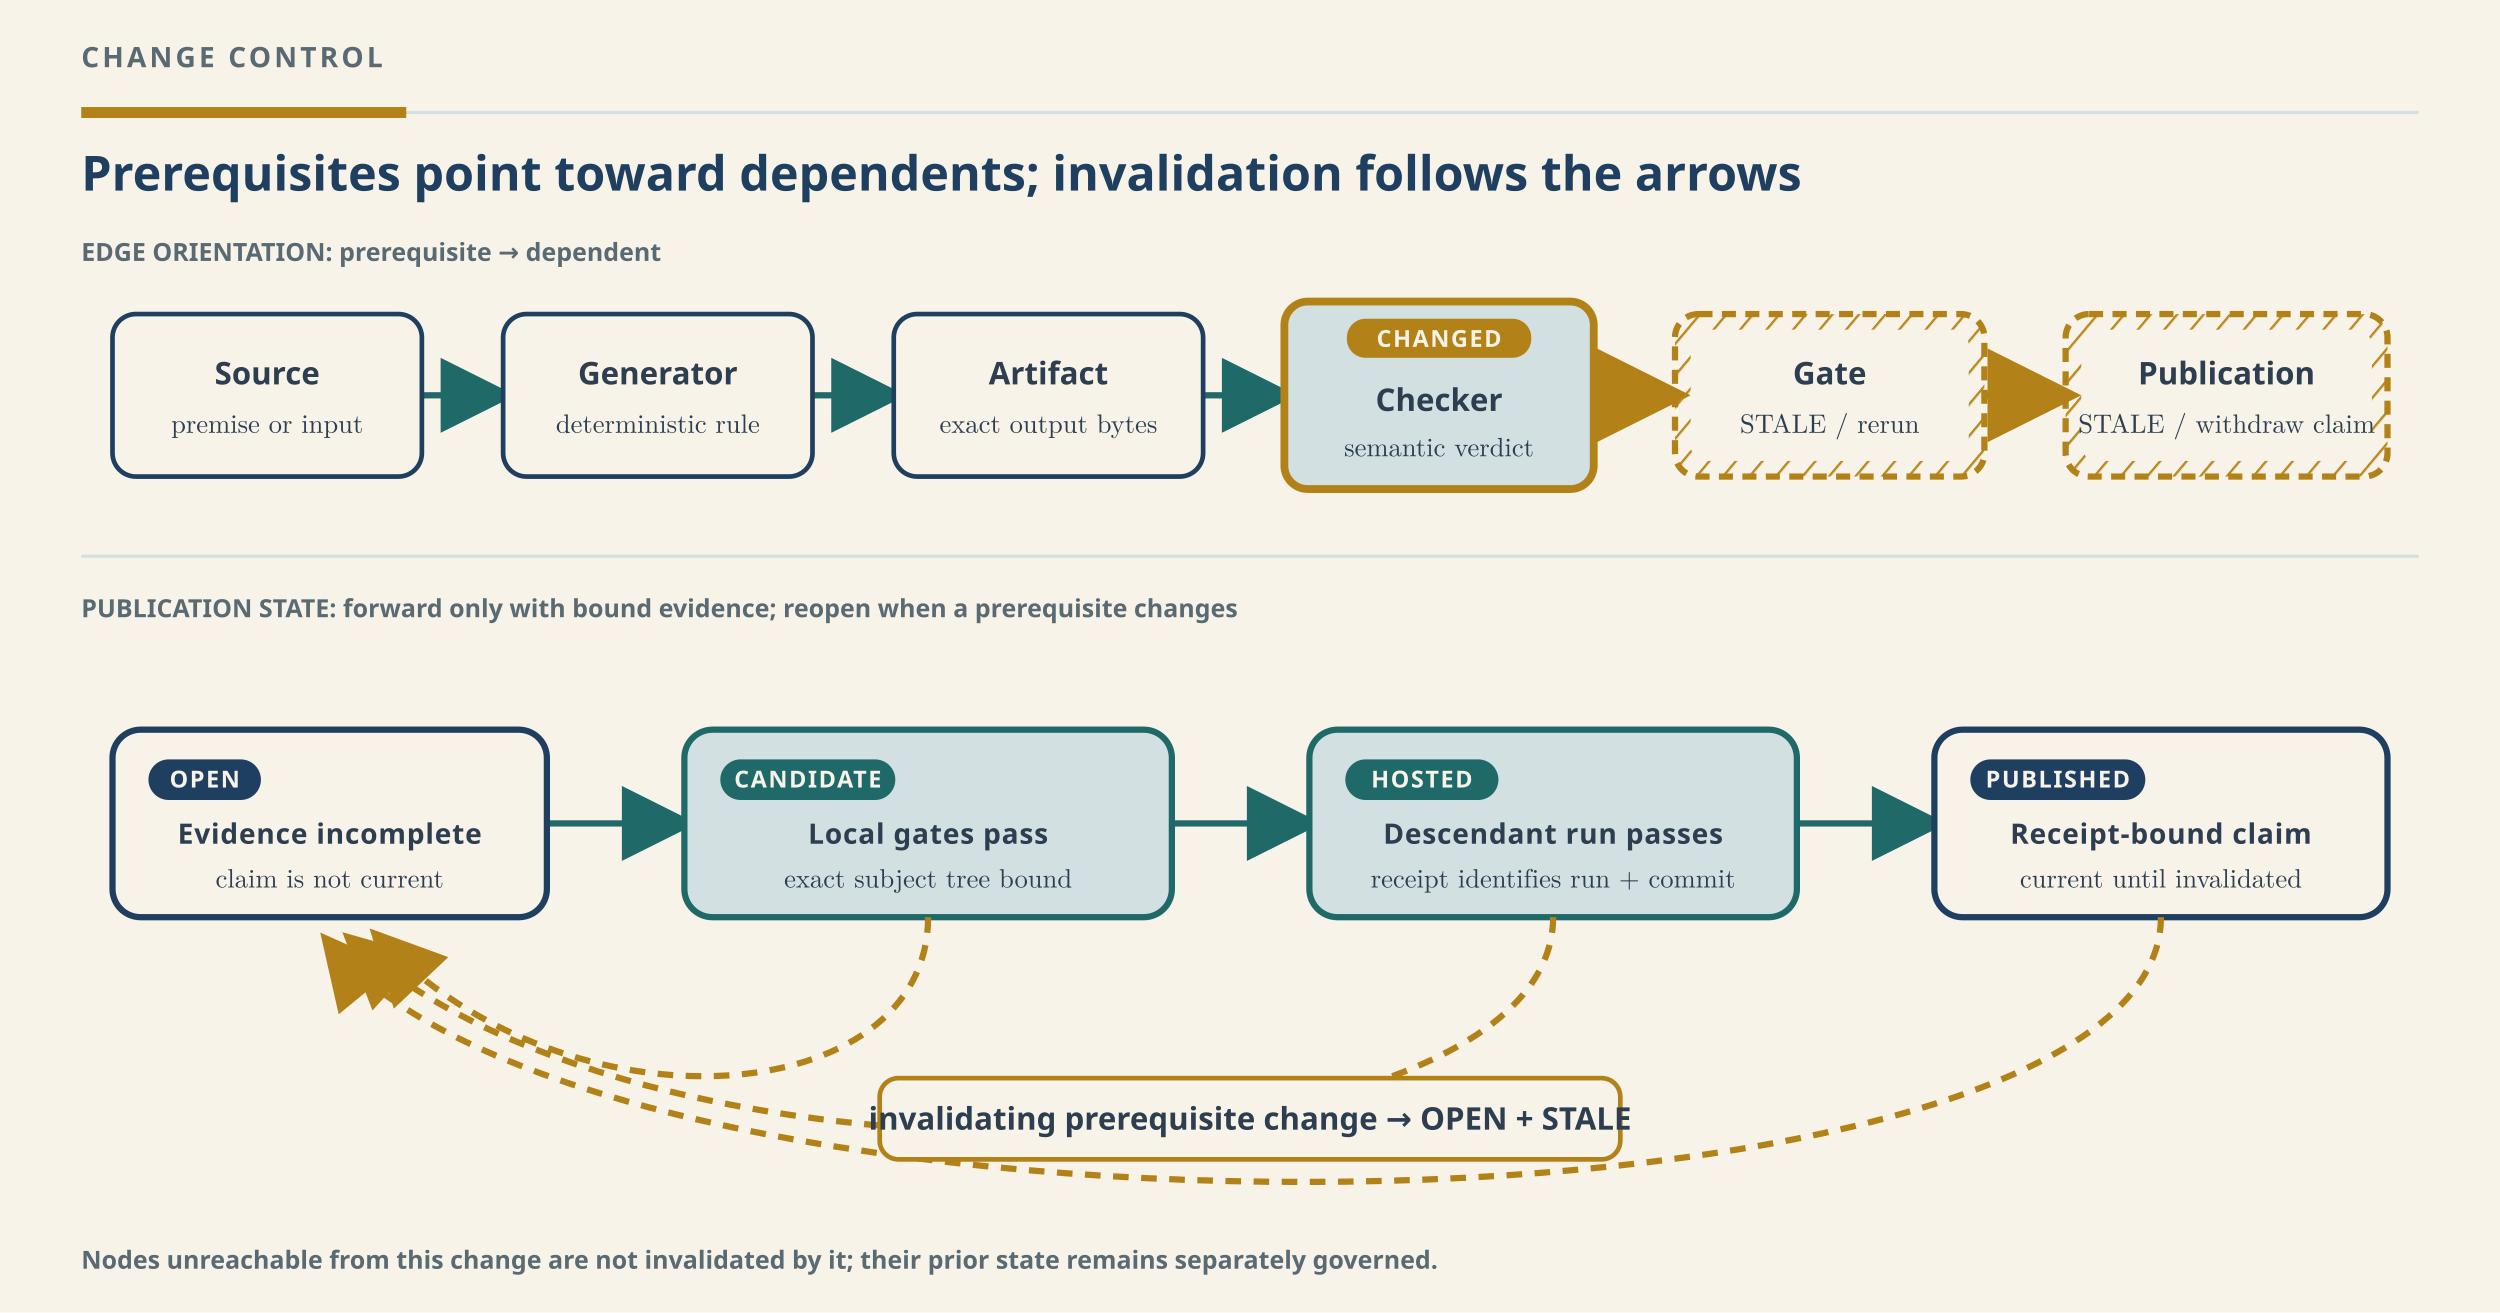
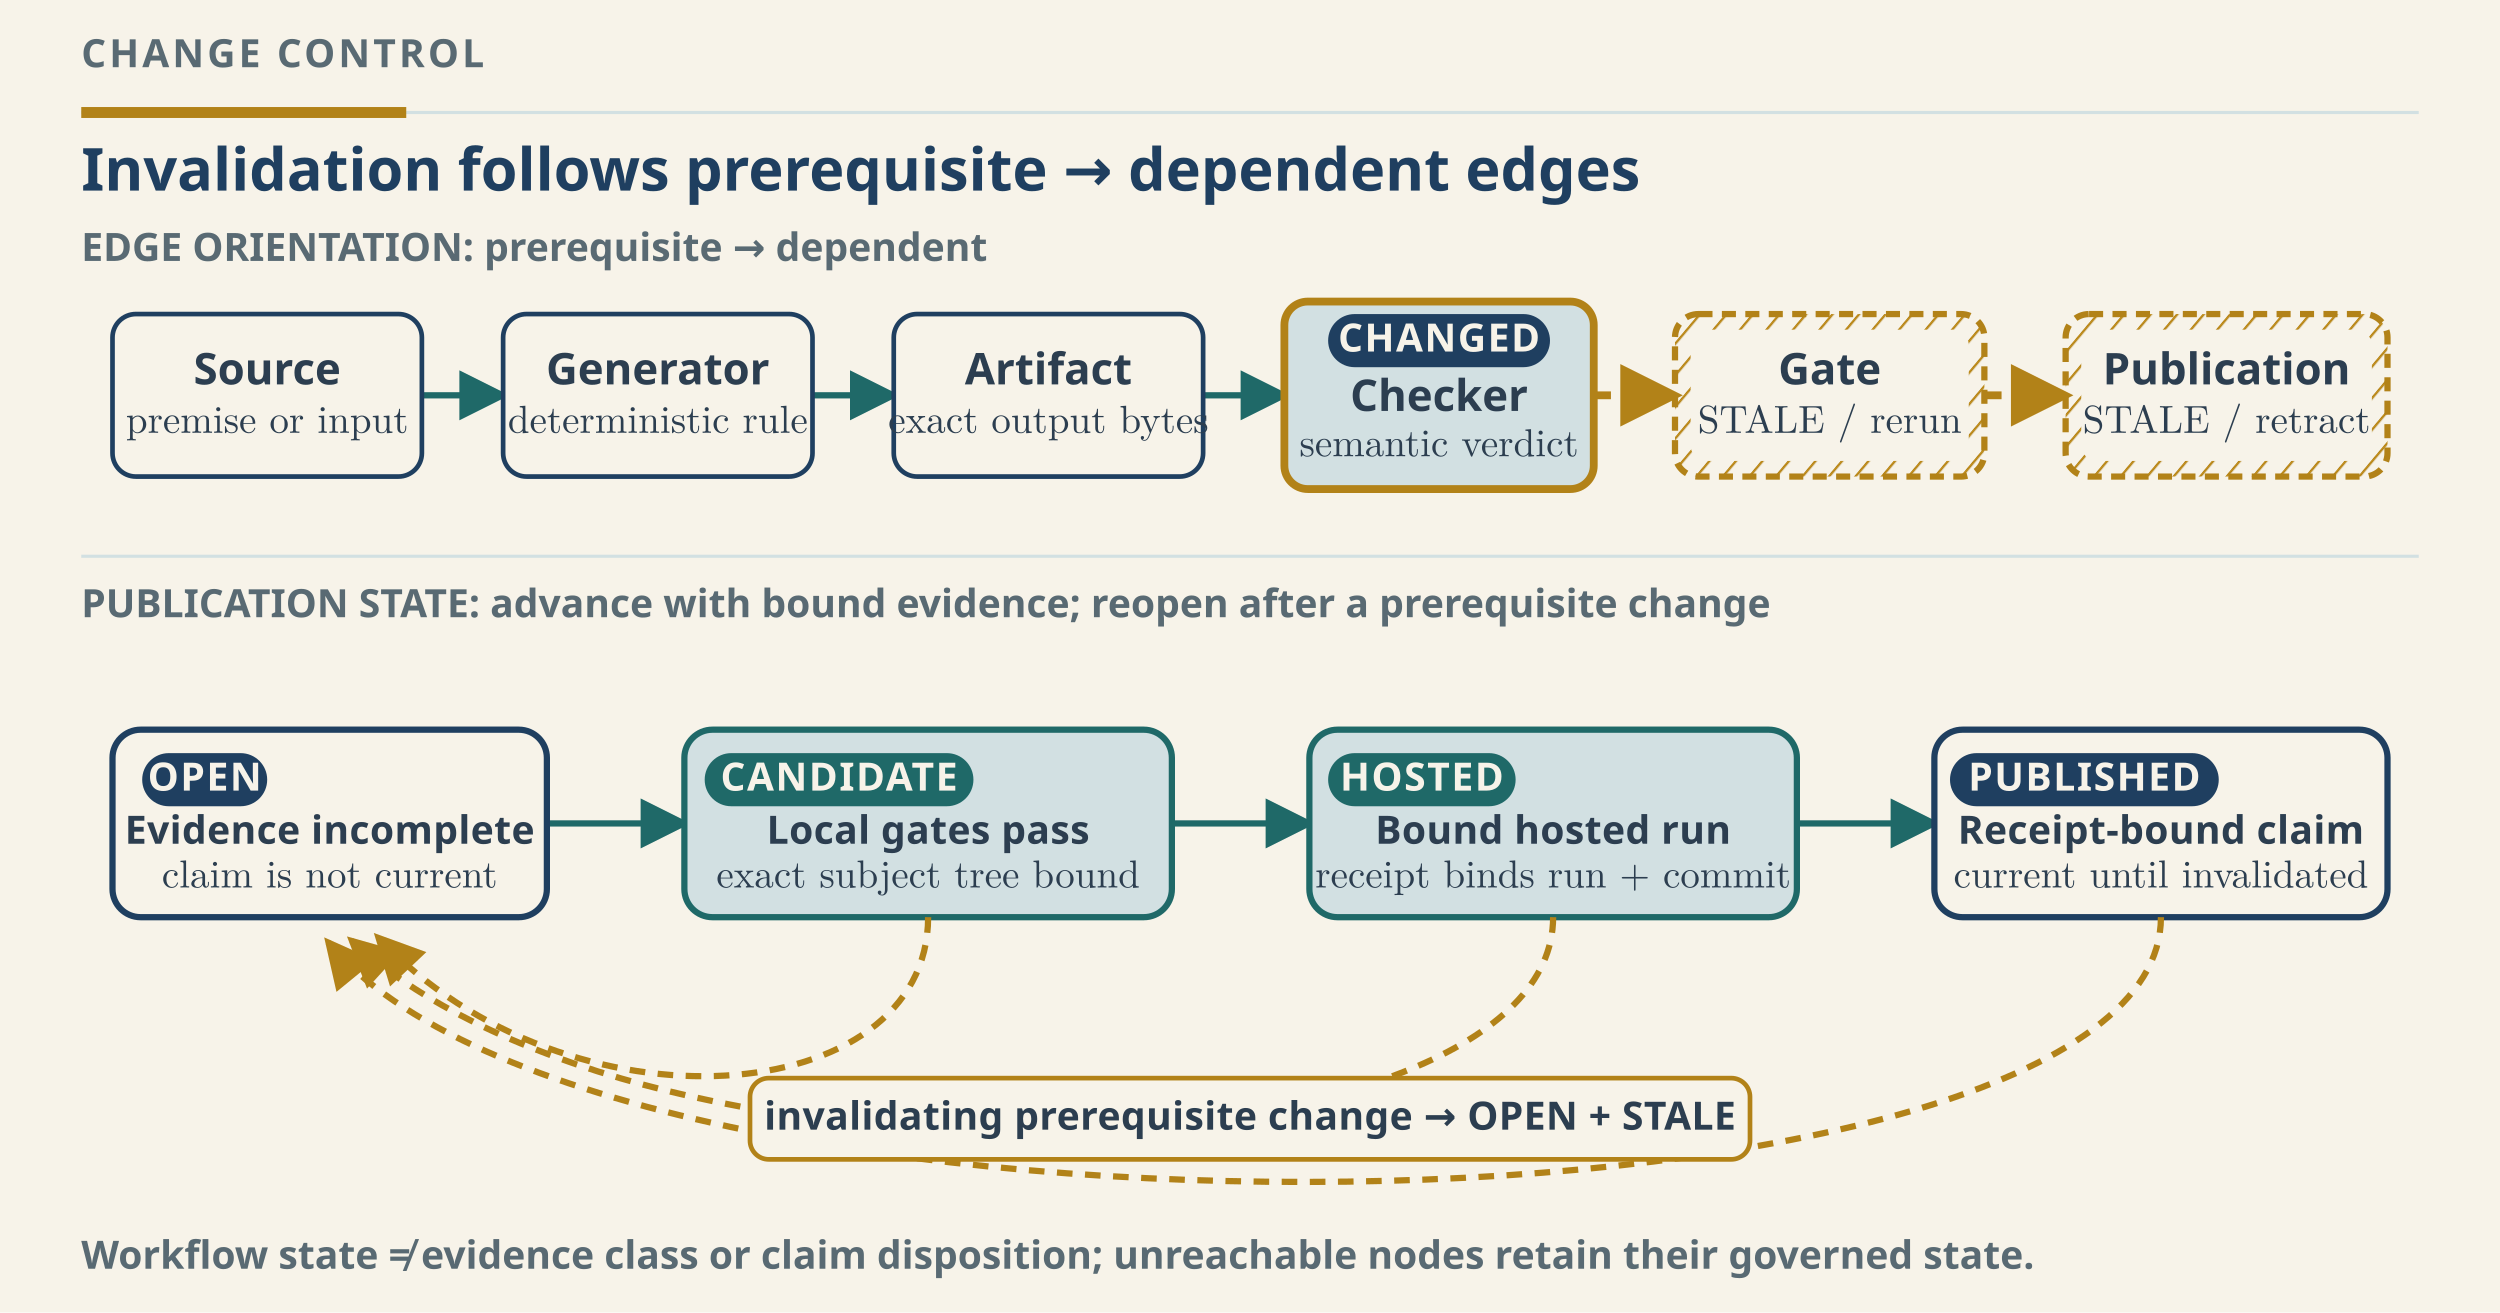
<svg xmlns="http://www.w3.org/2000/svg" xml:lang="en" width="160mm" height="84mm" viewBox="0 0 1600 840" role="img" aria-labelledby="state-title state-desc">
  <defs>
-     <marker id="state-arrow" markerWidth="12" markerHeight="12" refX="10" refY="6" orient="auto" markerUnits="strokeWidth">
-       <path d="M0,0 L12,6 L0,12 z" fill="#1F6968" />
+     <marker id="state-arrow" markerWidth="8" markerHeight="8" refX="7" refY="4" orient="auto" markerUnits="strokeWidth">
+       <path d="M0,0 L8,4 L0,8 z" fill="#1F6968" />
    </marker>
-     <marker id="stale-arrow" markerWidth="12" markerHeight="12" refX="10" refY="6" orient="auto" markerUnits="strokeWidth">
-       <path d="M0,0 L12,6 L0,12 z" fill="#B28218" />
+     <marker id="stale-arrow" markerWidth="8" markerHeight="8" refX="7" refY="4" orient="auto" markerUnits="strokeWidth">
+       <path d="M0,0 L8,4 L0,8 z" fill="#B28218" />
    </marker>
    <pattern id="stale-hatch" width="13" height="13" patternUnits="userSpaceOnUse" patternTransform="rotate(40)">
      <line x1="0" y1="0" x2="0" y2="13" stroke="#B28218" stroke-width="3" />
    </pattern>
    <style>
-       .heading { font-family: 'Source Sans Pro', sans-serif; font-size: 31px; font-weight: 700; fill: #1F3F60; }
-       .eyebrow { font-family: 'Source Sans Pro', sans-serif; font-size: 18px; font-weight: 700; letter-spacing: 2px; fill: #596A73; }
-       .node-title { font-family: 'Source Sans Pro', sans-serif; font-size: 20px; font-weight: 700; fill: #2C3E50; text-anchor: middle; }
-       .node-body { font-family: 'Latin Modern Roman', serif; font-size: 17px; font-weight: 400; fill: #2C3E50; text-anchor: middle; }
-       .small { font-family: 'Source Sans Pro', sans-serif; font-size: 16px; font-weight: 600; fill: #596A73; }
-       .state { font-family: 'Source Sans Pro', sans-serif; font-size: 18px; font-weight: 700; fill: #2C3E50; text-anchor: middle; letter-spacing: 0.5px; }
-       .badge { font-family: 'Source Sans Pro', sans-serif; font-size: 15px; font-weight: 700; fill: #F7F3E9; text-anchor: middle; letter-spacing: 1px; }
+       .heading { font-family: 'Source Sans Pro', sans-serif; font-size: 38px; font-weight: 700; fill: #1F3F60; }
+       .eyebrow { font-family: 'Source Sans Pro', sans-serif; font-size: 25px; font-weight: 700; letter-spacing: 2px; fill: #596A73; }
+       .node-title { font-family: 'Source Sans Pro', sans-serif; font-size: 28px; font-weight: 700; fill: #2C3E50; text-anchor: middle; }
+       .node-body { font-family: 'Latin Modern Roman', serif; font-size: 25px; font-weight: 400; fill: #2C3E50; text-anchor: middle; }
+       .small { font-family: 'Source Sans Pro', sans-serif; font-size: 25px; font-weight: 600; fill: #596A73; }
+       .state { font-family: 'Source Sans Pro', sans-serif; font-size: 25px; font-weight: 700; fill: #2C3E50; text-anchor: middle; letter-spacing: 0.25px; }
+       .badge { font-family: 'Source Sans Pro', sans-serif; font-size: 25px; font-weight: 700; fill: #F7F3E9; text-anchor: middle; letter-spacing: 1px; }
    </style>
  </defs>
  <rect width="1600" height="840" fill="#F7F3E9" />
  <path d="M52 72 H1548" stroke="#D2E0E2" stroke-width="2" />
  <path d="M52 72 H260" stroke="#B28218" stroke-width="7" />
  <text x="52" y="43" class="eyebrow">CHANGE CONTROL</text>
-   <text x="52" y="122" class="heading">Prerequisites point toward dependents; invalidation follows the arrows</text>
+   <text x="52" y="122" class="heading">Invalidation follows prerequisite → dependent edges</text>
  <text x="52" y="167" class="small">EDGE ORIENTATION: prerequisite → dependent</text>
  <g fill="none" stroke="#1F6968" stroke-width="4" marker-end="url(#state-arrow)">
    <path d="M270 253 H322" />
    <path d="M520 253 H572" />
    <path d="M770 253 H822" />
  </g>
  <g fill="none" stroke="#B28218" stroke-width="5" stroke-dasharray="11 8" marker-end="url(#stale-arrow)">
    <path d="M1020 253 H1072" />
    <path d="M1270 253 H1322" />
  </g>
  <g>
    <rect x="72" y="201" width="198" height="104" rx="15" fill="#F7F3E9" stroke="#1F3F60" stroke-width="3" />
    <text x="171" y="246" class="node-title">Source</text>
    <text x="171" y="277" class="node-body">premise or input</text>
    <rect x="322" y="201" width="198" height="104" rx="15" fill="#F7F3E9" stroke="#1F3F60" stroke-width="3" />
    <text x="421" y="246" class="node-title">Generator</text>
    <text x="421" y="277" class="node-body">deterministic rule</text>
    <rect x="572" y="201" width="198" height="104" rx="15" fill="#F7F3E9" stroke="#1F3F60" stroke-width="3" />
    <text x="671" y="246" class="node-title">Artifact</text>
    <text x="671" y="277" class="node-body">exact output bytes</text>
    <rect x="822" y="193" width="198" height="120" rx="15" fill="#D2E0E2" stroke="#B28218" stroke-width="5" />
-     <rect x="862" y="204" width="118" height="25" rx="12" fill="#B28218" />
-     <text x="921" y="222" class="badge">CHANGED</text>
+     <rect x="850" y="201" width="142" height="34" rx="17" fill="#1F3F60" />
+     <text x="921" y="225" class="badge">CHANGED</text>
    <text x="921" y="263" class="node-title">Checker</text>
    <text x="921" y="292" class="node-body">semantic verdict</text>
    <rect x="1072" y="201" width="198" height="104" rx="15" fill="url(#stale-hatch)" stroke="#B28218" stroke-width="4" stroke-dasharray="9 6" />
    <rect x="1082" y="211" width="178" height="84" rx="10" fill="#F7F3E9" />
    <text x="1171" y="246" class="node-title">Gate</text>
    <text x="1171" y="277" class="node-body">STALE / rerun</text>
    <rect x="1322" y="201" width="206" height="104" rx="15" fill="url(#stale-hatch)" stroke="#B28218" stroke-width="4" stroke-dasharray="9 6" />
    <rect x="1332" y="211" width="186" height="84" rx="10" fill="#F7F3E9" />
    <text x="1425" y="246" class="node-title">Publication</text>
-     <text x="1425" y="277" class="node-body">STALE / withdraw claim</text>
+     <text x="1425" y="277" class="node-body">STALE / retract</text>
  </g>
  <path d="M52 356 H1548" stroke="#D2E0E2" stroke-width="2" />
-   <text x="52" y="395" class="small">PUBLICATION STATE: forward only with bound evidence; reopen when a prerequisite changes</text>
+   <text x="52" y="395" class="small">PUBLICATION STATE: advance with bound evidence; reopen after a prerequisite change</text>
  <g fill="none" stroke="#1F6968" stroke-width="4" marker-end="url(#state-arrow)">
    <path d="M350 527 H438" />
    <path d="M750 527 H838" />
    <path d="M1150 527 H1238" />
  </g>
  <g>
    <rect x="72" y="467" width="278" height="120" rx="18" fill="#F7F3E9" stroke="#1F3F60" stroke-width="4" />
-     <rect x="95" y="486" width="72" height="26" rx="13" fill="#1F3F60" />
-     <text x="131" y="504" class="badge">OPEN</text>
+     <rect x="91" y="482" width="80" height="34" rx="17" fill="#1F3F60" />
+     <text x="131" y="506" class="badge">OPEN</text>
    <text x="211" y="540" class="state">Evidence incomplete</text>
    <text x="211" y="568" class="node-body">claim is not current</text>
    <rect x="438" y="467" width="312" height="120" rx="18" fill="#D2E0E2" stroke="#1F6968" stroke-width="4" />
-     <rect x="461" y="486" width="112" height="26" rx="13" fill="#1F6968" />
-     <text x="517" y="504" class="badge">CANDIDATE</text>
+     <rect x="451" y="482" width="172" height="34" rx="17" fill="#1F6968" />
+     <text x="537" y="506" class="badge">CANDIDATE</text>
    <text x="594" y="540" class="state">Local gates pass</text>
    <text x="594" y="568" class="node-body">exact subject tree bound</text>
    <rect x="838" y="467" width="312" height="120" rx="18" fill="#D2E0E2" stroke="#1F6968" stroke-width="4" />
-     <rect x="861" y="486" width="98" height="26" rx="13" fill="#1F6968" />
-     <text x="910" y="504" class="badge">HOSTED</text>
-     <text x="994" y="540" class="state">Descendant run passes</text>
-     <text x="994" y="568" class="node-body">receipt identifies run + commit</text>
+     <rect x="850" y="482" width="120" height="34" rx="17" fill="#1F6968" />
+     <text x="910" y="506" class="badge">HOSTED</text>
+     <text x="994" y="540" class="state">Bound hosted run</text>
+     <text x="994" y="568" class="node-body">receipt binds run + commit</text>
    <rect x="1238" y="467" width="290" height="120" rx="18" fill="#F7F3E9" stroke="#1F3F60" stroke-width="4" />
-     <rect x="1261" y="486" width="112" height="26" rx="13" fill="#1F3F60" />
-     <text x="1317" y="504" class="badge">PUBLISHED</text>
+     <rect x="1248" y="482" width="172" height="34" rx="17" fill="#1F3F60" />
+     <text x="1334" y="506" class="badge">PUBLISHED</text>
    <text x="1383" y="540" class="state">Receipt-bound claim</text>
    <text x="1383" y="568" class="node-body">current until invalidated</text>
  </g>
  <g fill="none" stroke="#B28218" stroke-width="4" stroke-dasharray="10 8" marker-end="url(#stale-arrow)">
    <path d="M594 587 C594 710 365 730 242 600" />
    <path d="M994 587 C994 754 420 780 225 602" />
    <path d="M1383 587 C1383 803 385 817 210 603" />
  </g>
-   <rect x="563" y="690" width="474" height="52" rx="12" fill="#F7F3E9" stroke="#B28218" stroke-width="3" />
-   <text x="800" y="723" class="node-title">invalidating prerequisite change → OPEN + STALE</text>
-   <text x="52" y="812" class="small">Nodes unreachable from this change are not invalidated by it; their prior state remains separately governed.</text>
+   <rect x="480" y="690" width="640" height="52" rx="12" fill="#F7F3E9" stroke="#B28218" stroke-width="3" />
+   <text x="800" y="723" class="state">invalidating prerequisite change → OPEN + STALE</text>
+   <text x="52" y="812" class="small">Workflow state ≠ evidence class or claim disposition; unreachable nodes retain their governed state.</text>
</svg>
